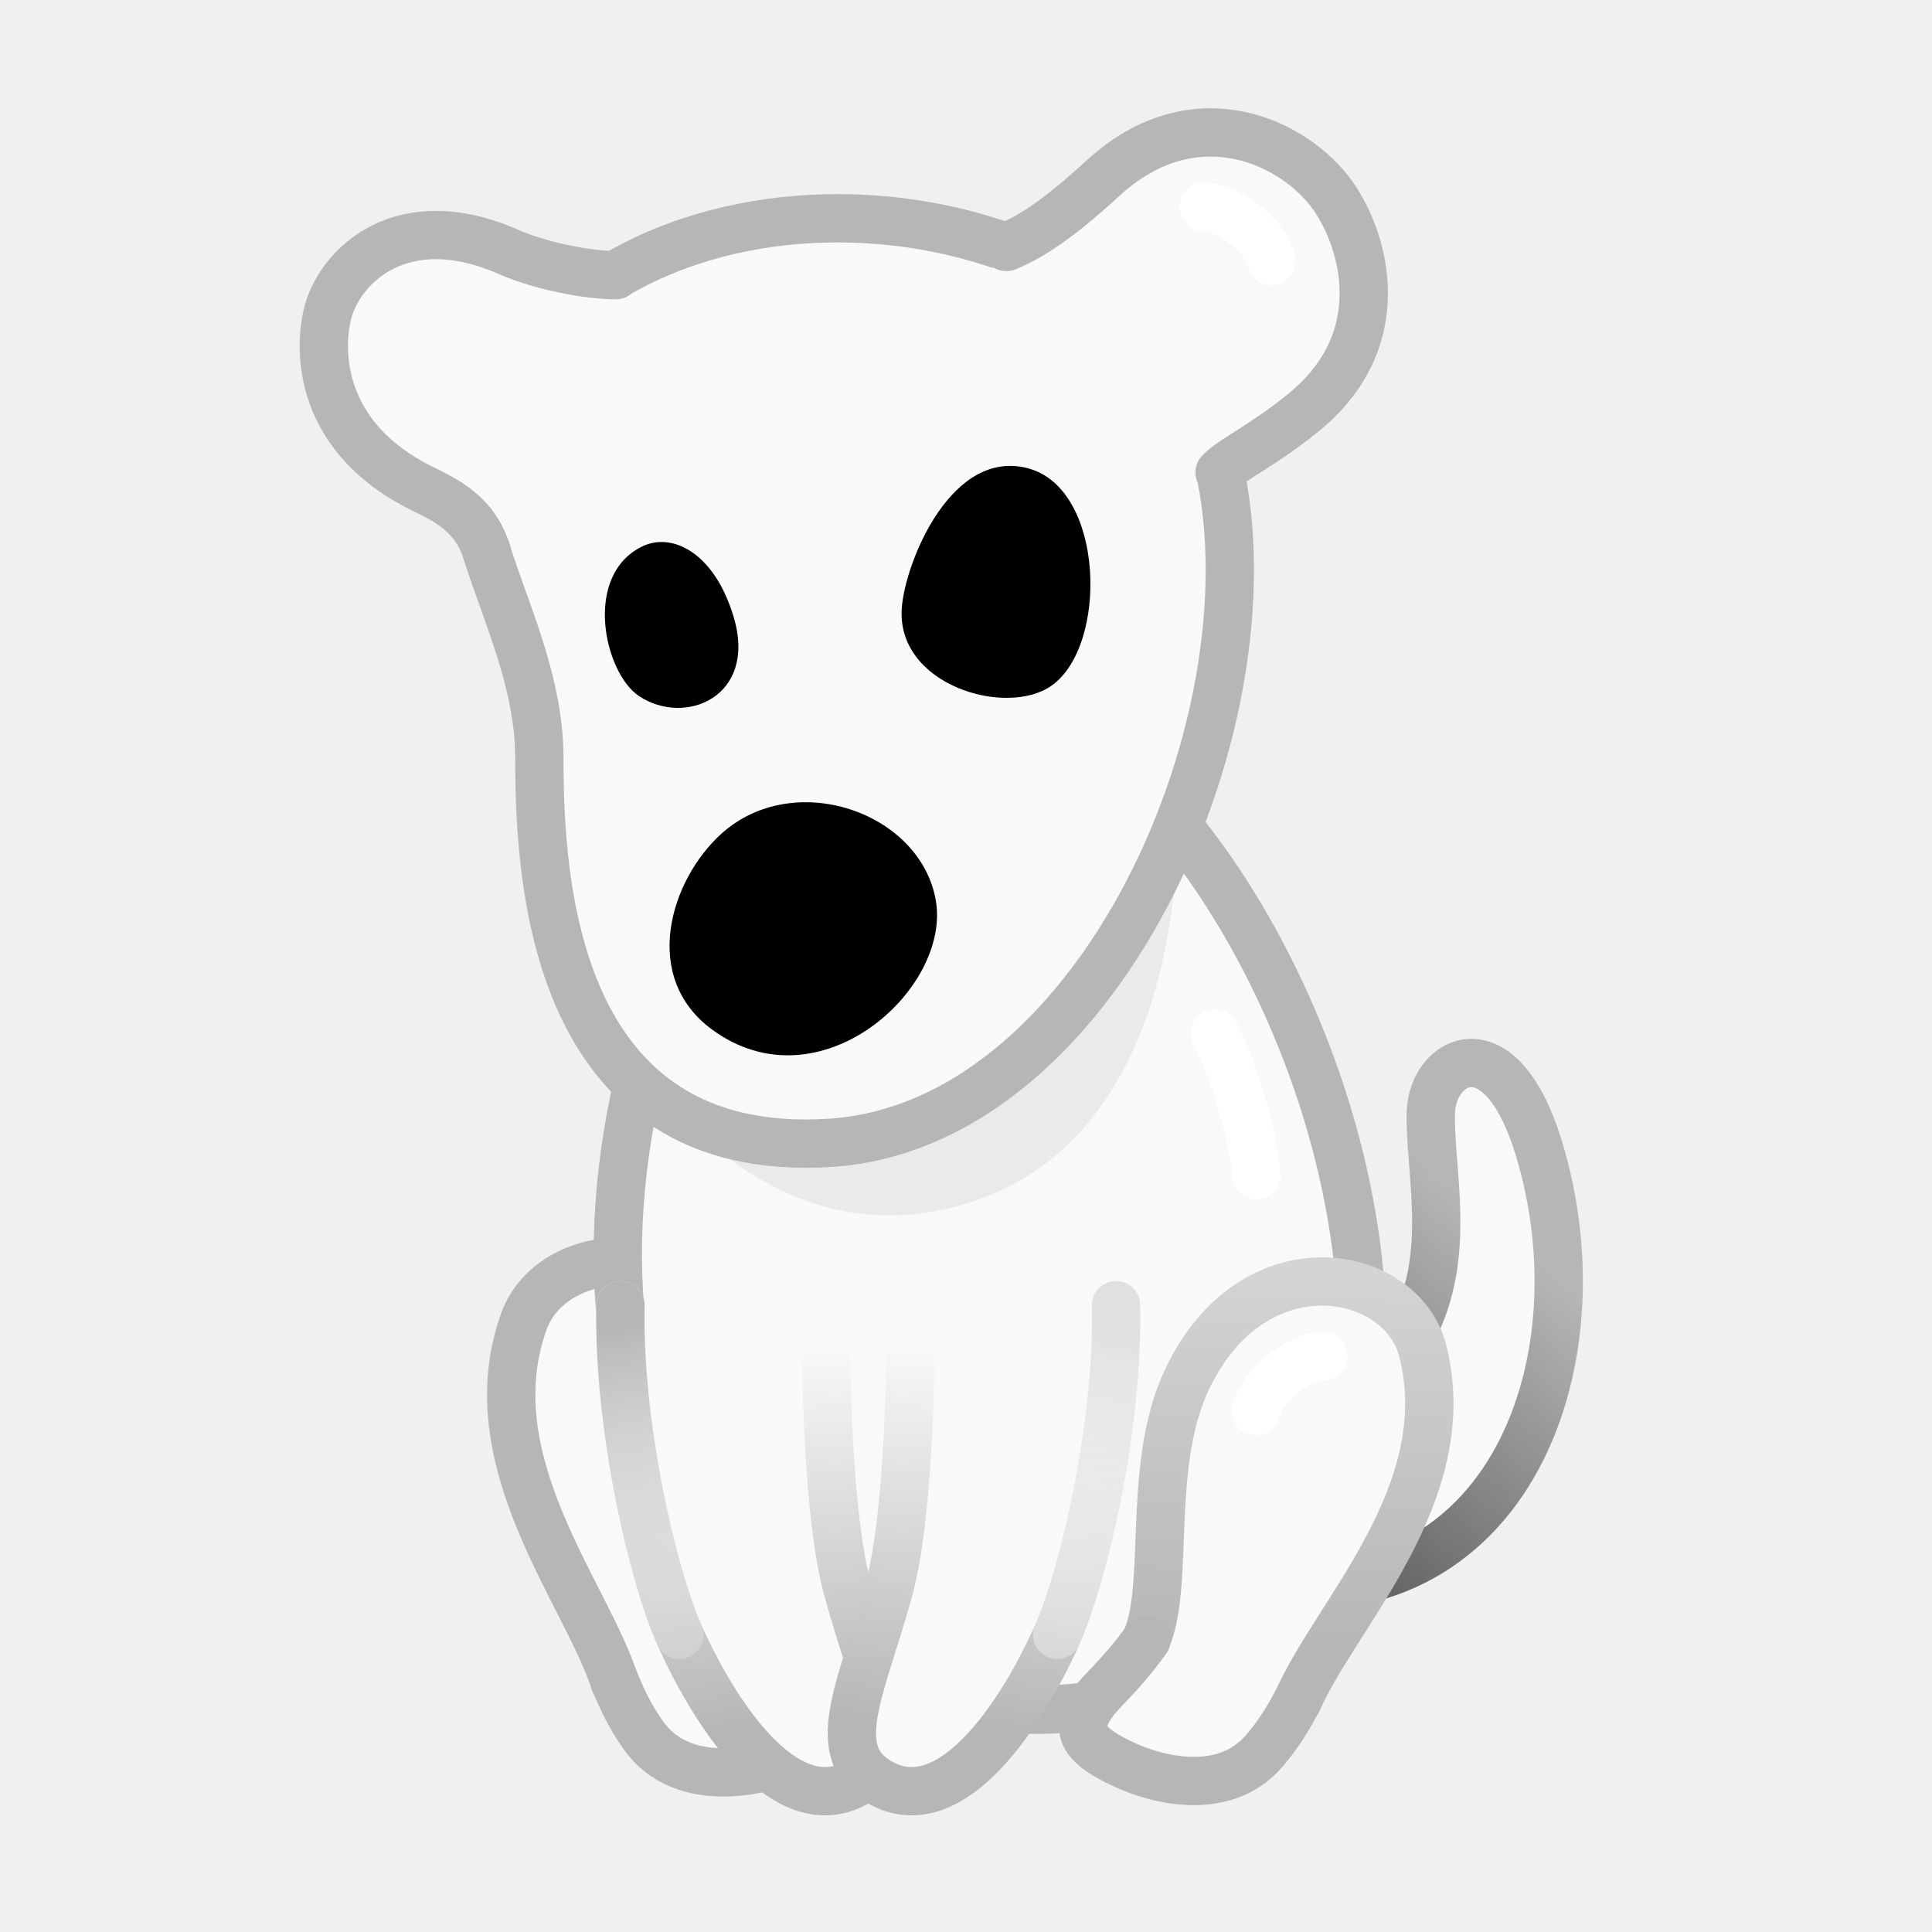
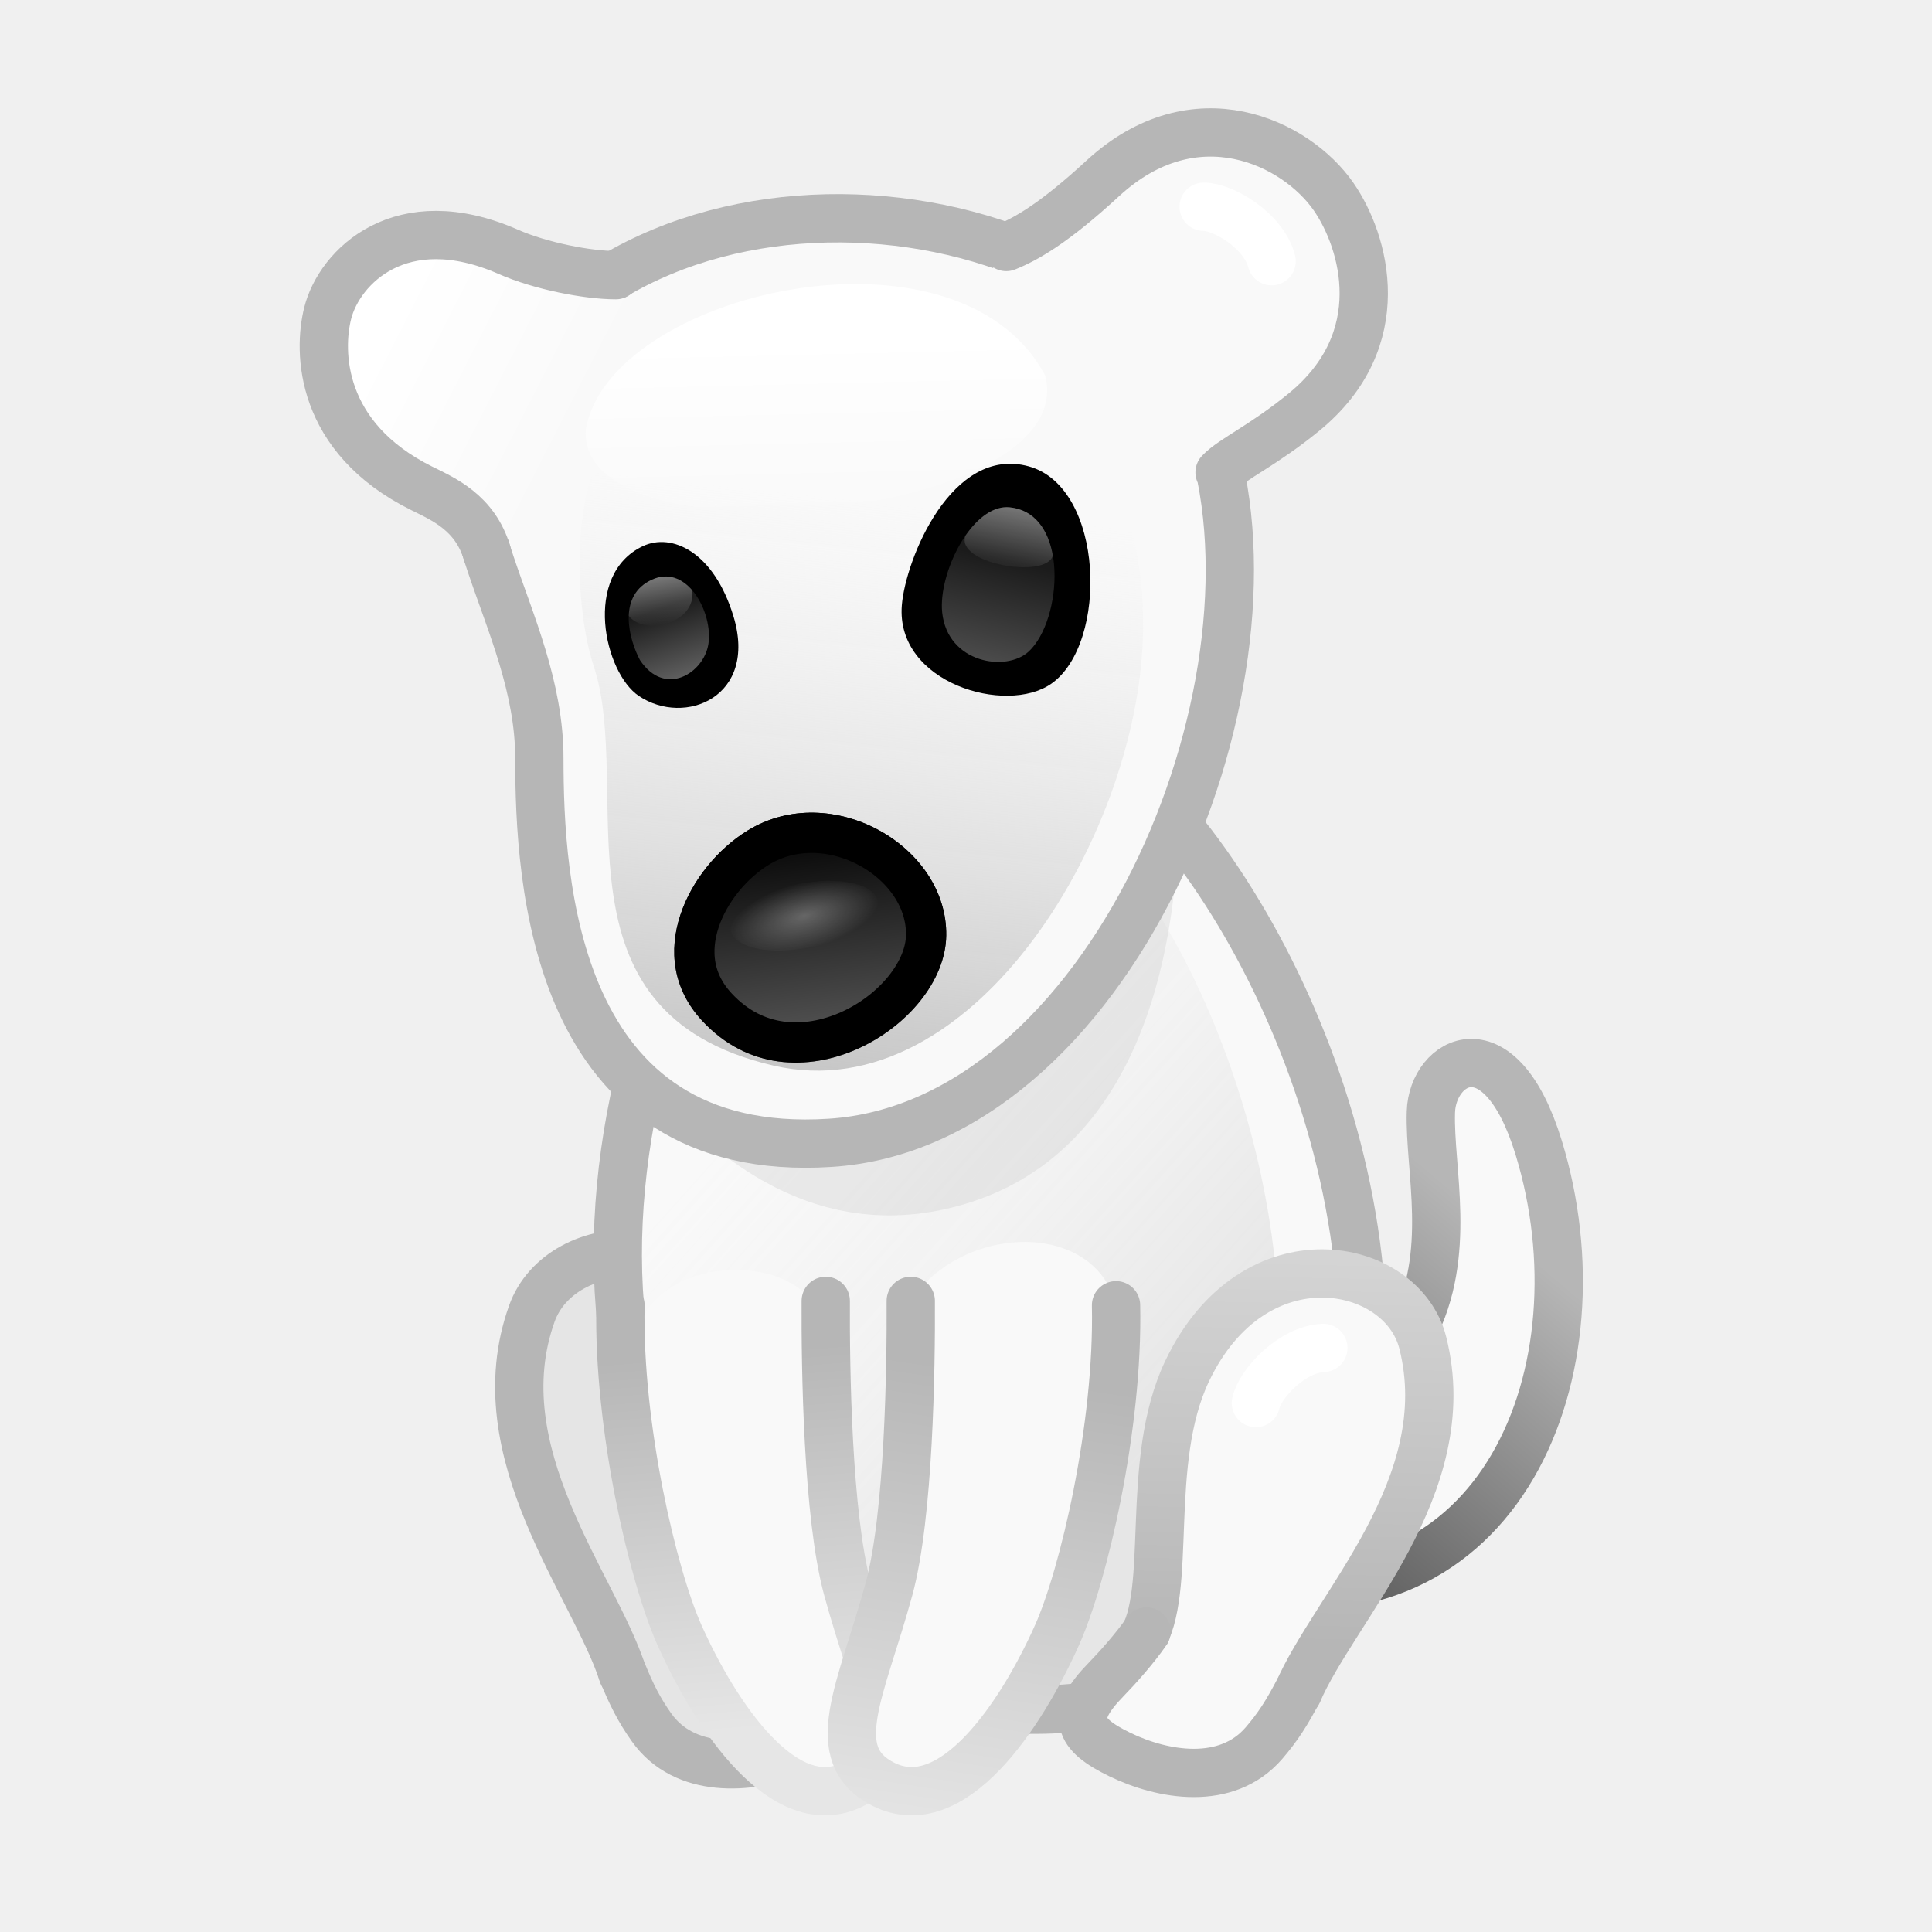
<svg xmlns="http://www.w3.org/2000/svg" width="240" height="240" viewBox="0 0 240 240" fill="none">
-   <path d="M77.788 211.175C64.551 191.867 60.823 173.824 65.074 164.166C69.324 154.508 86.172 152.311 92.757 170.419C97.074 182.292 92.591 195.535 96.16 203.64C99.257 210.672 82.288 215.175 77.788 211.175Z" fill="#F9F9F9" />
-   <path d="M76.366 208.971C72.866 197.971 58.867 181.471 65.073 164.166C68.636 154.233 87.277 152.364 93.862 170.471C98.18 182.345 92.866 197.971 96.366 204.471" stroke-width="6" stroke-linecap="round" stroke="#B6B6B6" />
-   <path d="M97.599 218.712C103.121 216.665 104.184 214.553 100.243 209.635C98.955 208.029 97.602 205.843 96.357 203.601C92.432 204.931 82.839 207.606 75.872 207.67C77.032 210.54 78.423 213.443 79.928 215.571C84.051 221.403 92.076 220.759 97.599 218.712Z" fill="#F9F9F9" />
-   <path d="M95.788 203.175C97.032 205.417 98.954 208.029 100.242 209.635C104.184 214.553 103.121 216.665 97.598 218.712C92.075 220.759 84.05 221.403 79.927 215.571C78.423 213.443 77.448 211.545 76.288 208.675" stroke-width="6" stroke-linecap="round" stroke="#B6B6B6" />
+   <path d="M78.788 210.175C65.551 190.867 61.823 172.824 66.074 163.166C70.324 153.508 87.172 151.311 93.757 169.419C98.074 181.292 93.591 194.535 97.16 202.64C100.257 209.672 83.288 214.175 78.788 210.175Z" fill="#E5E5E5" />
+   <path d="M77.366 207.971C73.866 196.971 59.867 180.471 66.073 163.166C69.636 153.233 88.277 151.364 94.862 169.471C99.18 181.345 93.866 196.971 97.366 203.471" stroke-width="6" stroke-linecap="round" stroke="#B6B6B6" />
+   <path d="M98.599 217.712C104.121 215.665 105.184 213.553 101.243 208.635C99.955 207.029 98.602 204.843 97.357 202.601C93.432 203.931 83.839 206.606 76.872 206.67C78.032 209.54 79.423 212.443 80.928 214.571C85.051 220.403 93.076 219.759 98.599 217.712Z" fill="#E5E5E5" />
+   <path d="M96.788 202.175C98.032 204.417 99.954 207.029 101.242 208.635C105.184 213.553 104.121 215.665 98.598 217.712C93.075 219.759 85.05 220.403 80.927 214.571C79.423 212.443 78.448 210.545 77.288 207.675" stroke-width="6" stroke-linecap="round" stroke="#B6B6B6" />
  <path d="M177.75 138.125C177.525 145.283 180.485 155.783 175.485 165.283C170.789 174.205 159.236 176.068 153.786 176.783L153.786 196.243C186.625 202.689 199.525 169.992 191.147 142.589C186.352 126.906 177.952 131.66 177.75 138.125Z" fill="#F9F9F9" stroke-width="6" stroke-linecap="round" stroke="url(#paint0_linear_116_3302)" />
  <path d="M163.806 195.218C178.932 158.86 159.802 114.921 141.166 97.012C124.4 80.901 104.183 85.597 94.625 99.23C69.696 134.789 65 200.288 118.99 211.435C137.786 215.315 158.97 206.841 163.806 195.218Z" fill="#F9F9F9" />
-   <path d="M150.928 128.356C152.206 130.505 155.562 139.516 156.072 146.007" stroke-width="6" stroke-linecap="round" stroke="white" />
+   <path d="M156 188C165.4 156.039 150.437 116.798 134.671 101.647C120.486 88.017 103.383 91.99 95.297 103.523C74.206 133.606 67.805 206.584 114 213C132 215.5 151 205 156 188Z" fill="url(#paint1_linear_116_3302)" fill-opacity="0.2" />
  <path d="M141.166 97.012C124.4 80.901 104.183 85.597 94.625 99.23C87.847 108.899 82.564 120.781 79.55 133.182C85.2 140.015 98.182 154.519 117.5 150.182C142 144.682 146.081 117.348 146.371 102.682C144.651 100.583 142.906 98.684 141.166 97.012Z" fill="black" fill-opacity="0.06" />
  <path d="M141.166 97.012C159.802 114.921 178.932 158.86 163.806 195.218C158.97 206.841 137.786 215.315 118.99 211.435C65 200.288 69.696 134.789 94.625 99.23C104.183 85.597 124.4 80.901 141.166 97.012Z" stroke-width="6" stroke-linecap="round" stroke="#B6B6B6" />
-   <path d="M105.939 221.669C113.352 217.972 108.688 209.915 105.28 197.393C102.787 188.233 102.535 169.858 102.577 161.602C97.393 162.611 85.035 164.133 77.077 162.145C76.754 177.252 81.128 195.782 84.392 203.083C88.935 213.245 97.442 225.907 105.939 221.669Z" fill="#F9F9F9" />
-   <path d="M102.577 161.602C102.535 169.858 102.787 188.233 105.28 197.393C108.688 209.915 113.352 217.972 105.939 221.669C97.442 225.907 88.935 213.245 84.392 203.083C81.128 195.782 76.754 177.252 77.077 162.145" stroke-width="6" stroke-linecap="round" stroke="url(#paint1_linear_116_3302)" />
-   <path d="M84.392 203.083C81.128 195.782 76.754 177.252 77.077 162.145" stroke-width="6" stroke-linecap="round" stroke="url(#paint2_linear_116_3302)" />
  <path d="M67 94.182C67 76.682 52.773 62.463 61.372 49.213C81 15.182 141 23.182 150.563 54.646C160.126 86.111 137.629 139.757 103.131 141.965C68.634 144.174 67 109.215 67 94.182Z" fill="#F9F9F9" />
  <path d="M61.372 49.213C52.773 62.463 67 76.682 67 94.182C67 109.215 68.634 144.174 103.131 141.965C137.629 139.757 160.126 86.111 150.563 54.646C141 23.182 81 15.182 61.372 49.213Z" stroke-width="6" stroke-linecap="round" stroke="#B6B6B6" />
-   <path d="M89.591 103.59C83.228 109.363 79.605 121.352 88.411 127.861C101.743 137.717 118.148 122.919 116.253 111.879C114.358 100.84 98.59 95.426 89.591 103.59Z" fill="black" />
-   <path d="M127.794 58.198C118.236 55.564 112.485 69.736 112.029 75.452C111.259 85.109 125.003 89.138 130.616 85.183C137.702 80.193 137.215 60.795 127.794 58.198Z" fill="black" />
-   <path d="M91.115 76.561C88.681 68.538 83.439 66.131 79.826 67.859C72.368 71.426 75.039 83.56 79.37 86.461C85.069 90.277 94.158 86.59 91.115 76.561Z" fill="black" />
  <path d="M165.673 24.442C170.76 33.853 166.4 46.174 158.152 52.1C152.795 56.002 148.217 60.387 146.598 62.092L122.585 33.775C125.466 31.854 130.594 29.078 136.982 22.166C147.559 10.721 160.585 15.032 165.673 24.442Z" fill="#F9F9F9" />
  <path d="M149.525 25.682C152 25.682 157 28.682 157.965 32.446" stroke-width="6" stroke-linecap="round" stroke="white" />
  <path d="M151.5 58.682C153.119 56.977 156.872 55.379 162.001 51.182C173.001 42.182 169.538 30.032 165.674 24.442C161 17.682 148.441 11.603 136.984 22.166C131.001 27.682 127.5 29.682 125 30.682" stroke-width="6" stroke-linecap="round" stroke="#B6B6B6" />
-   <path d="M52.392 60.668C58.769 63.83 63.156 66.307 65.787 69.786L80.864 37.312C76.225 37.312 71.586 34.992 63.156 31.29C49.794 25.421 42.518 32.25 40.711 38.889C38.878 45.629 39.637 54.343 52.392 60.668Z" fill="#F9F9F9" />
+   <path d="M52.392 60.668C58.769 63.83 63.156 66.307 65.787 69.786L80.864 37.312C76.225 37.312 71.586 34.992 63.156 31.29C49.794 25.421 42.518 32.25 40.711 38.889C38.878 45.629 39.637 54.343 52.392 60.668Z" fill="url(#paint2_linear_116_3302)" />
  <path d="M76.5 34.182C73 34.182 67.156 33.047 63.157 31.29C49.794 25.421 42.163 33.155 40.712 38.889C39.5 43.682 39.638 54.343 52.393 60.668C55.12 62.02 59.001 63.682 60.501 68.682" stroke-width="6" stroke-linecap="round" stroke="#B6B6B6" />
-   <path d="M109.776 221.669C102.363 217.972 107.028 209.915 110.436 197.393C112.928 188.233 113.18 169.858 113.138 161.602C118.322 162.611 130.68 164.133 138.638 162.145C138.961 177.252 134.588 195.782 131.323 203.083C126.781 213.245 118.273 225.907 109.776 221.669Z" fill="#F9F9F9" />
-   <path d="M113.138 161.602C113.18 169.858 112.928 188.233 110.436 197.393C107.028 209.915 102.363 217.972 109.776 221.669C118.273 225.907 126.781 213.245 131.323 203.083C134.588 195.782 138.961 177.252 138.638 162.145" stroke-width="6" stroke-linecap="round" stroke="url(#paint3_linear_116_3302)" />
-   <path d="M131.323 203.083C134.587 195.782 138.961 177.252 138.638 162.145" stroke-width="6" stroke-linecap="round" stroke="url(#paint4_linear_116_3302)" />
-   <path d="M159.568 213.366C174.599 195.419 180.043 177.818 176.74 167.796C173.437 157.774 156.878 153.969 148.584 171.361C143.146 182.764 146.336 196.376 142.005 204.101C138.247 210.803 154.705 216.915 159.568 213.366Z" fill="#F9F9F9" />
-   <path d="M156.012 175.289C156.529 172.868 160.507 168.605 164.39 168.447" stroke-width="6" stroke-linecap="round" stroke="white" />
-   <path d="M161.195 211.309C165.736 200.697 181.256 185.618 176.74 167.796C174.149 157.567 155.773 153.915 147.479 171.307C142.041 182.71 145.828 198.775 141.72 204.909" stroke-width="6" stroke-linecap="round" stroke="url(#paint5_linear_116_3302)" />
-   <path d="M139.125 218.965C133.825 216.397 132.969 214.193 137.365 209.676C138.801 208.201 140.358 206.156 141.812 204.043C145.592 205.744 154.883 209.329 161.812 210.062C160.382 212.807 158.718 215.562 157.016 217.536C152.352 222.945 144.426 221.533 139.125 218.965Z" fill="#F9F9F9" />
-   <path d="M142.42 203.674C140.966 205.786 138.802 208.201 137.365 209.676C132.97 214.193 133.825 216.397 139.125 218.965C144.426 221.533 152.352 222.945 157.016 217.536C158.718 215.562 159.871 213.767 161.301 211.021" stroke-width="6" stroke-linecap="round" stroke="#B6B6B6" />
+   <path d="M90.11 42.766C68.626 47.406 71.022 74.531 73.739 82.703C78.87 98.138 67.552 125.759 96.079 132.369C121.041 138.153 142 102.921 142 77.709C142 51.532 123.936 35.462 90.11 42.766Z" fill="url(#paint3_linear_116_3302)" />
+   <path d="M72.759 53.439C75.48 36.432 118.901 26.157 129.836 46.648C134.451 64.495 71.878 70.54 72.759 53.439Z" fill="url(#paint4_linear_116_3302)" />
+   <path d="M92.87 103.176C85.551 107.677 79.78 118.792 87.235 126.813C98.522 138.958 117.374 127.437 117.546 116.238C117.719 105.038 103.219 96.81 92.87 103.176Z" fill="url(#paint5_linear_116_3302)" />
+   <ellipse opacity="0.3" cx="99.908" cy="113.76" rx="9.301" ry="4.004" transform="rotate(-11.3823 99.9084 113.76)" fill="url(#paint6_radial_116_3302)" />
+   <mask id="stroke0_116_3302" fill="white">
+     <path d="M92.87 103.176C85.551 107.677 79.78 118.792 87.235 126.813C98.522 138.958 117.374 127.437 117.546 116.238C117.719 105.038 103.219 96.81 92.87 103.176Z" />
+   </mask>
+   <path d="M87.235 126.813C79.78 118.792 85.551 107.677 92.87 103.176C103.219 96.81 117.719 105.038 117.546 116.238C117.374 127.437 98.522 138.958 87.235 126.813Z" stroke-width="10" stroke-linecap="round" stroke="black" mask="url(#stroke0_116_3302)" />
+   <path d="M105.939 221.669C113.352 217.972 108.688 209.916 105.28 197.393C102.787 188.233 102.458 172.756 102.5 164.5C99.5 155 82.5 156 79.5 164.5C79.177 179.607 81.127 195.782 84.392 203.084C88.934 213.245 97.442 225.908 105.939 221.669Z" fill="#F9F9F9" />
+   <path d="M102.577 161.603C102.535 169.858 102.787 188.233 105.28 197.393C108.688 209.916 113.352 217.972 105.939 221.669C97.442 225.907 88.935 213.245 84.392 203.083C81.128 195.782 76.754 177.252 77.077 162.145" stroke-width="6" stroke-linecap="round" stroke="url(#paint7_linear_116_3302)" />
+   <path d="M109.777 221.67C102.364 217.972 107.028 209.916 110.436 197.393C112.929 188.234 113.181 169.859 113.138 161.603C119.5 152 136 151.5 138.639 162.146C138.962 177.253 134.588 195.782 131.324 203.084C126.781 213.246 118.273 225.908 109.777 221.67Z" fill="#F9F9F9" />
+   <path d="M113.138 161.603C113.18 169.858 112.928 188.233 110.436 197.393C107.028 209.916 102.363 217.972 109.776 221.669C118.273 225.907 126.781 213.245 131.323 203.083C134.588 195.782 138.961 177.252 138.638 162.145" stroke-width="6" stroke-linecap="round" stroke="url(#paint8_linear_116_3302)" />
+   <path d="M159.568 212.366C174.599 194.419 180.043 176.818 176.74 166.796C173.437 156.774 156.878 152.969 148.584 170.361C143.146 181.764 146.336 195.376 142.005 203.101C138.247 209.803 154.705 215.915 159.568 212.366Z" fill="#F9F9F9" />
+   <path d="M156.012 174.289C156.529 171.868 160.507 167.605 164.39 167.447" stroke-width="6" stroke-linecap="round" stroke="white" />
+   <path d="M161.195 210.309C165.736 199.697 181.256 184.618 176.74 166.796C174.149 156.567 155.773 152.915 147.479 170.307C142.041 181.71 145.828 197.775 141.72 203.909" stroke-width="6" stroke-linecap="round" stroke="url(#paint9_linear_116_3302)" />
+   <path d="M139.125 217.965C133.825 215.397 132.969 213.193 137.365 208.676C138.801 207.201 140.358 205.156 141.812 203.043C145.592 204.744 154.883 208.329 161.812 209.062C160.382 211.807 158.718 214.562 157.016 216.536C152.352 221.945 144.426 220.533 139.125 217.965Z" fill="#F9F9F9" />
+   <path d="M142.42 202.674C140.966 204.786 138.802 207.201 137.365 208.676C132.97 213.193 133.825 215.397 139.125 217.965C144.426 220.533 152.352 221.945 157.016 216.536C158.718 214.562 159.871 212.767 161.301 210.021" stroke-width="6" stroke-linecap="round" stroke="#B6B6B6" />
+   <path d="M127.794 57.934C118.236 55.3 112.485 69.472 112.029 75.188C111.259 84.844 125.003 88.873 130.616 84.919C137.702 79.928 137.215 60.53 127.794 57.934Z" fill="black" />
+   <path d="M125.448 63.02C120.779 62.535 116.518 71.188 117.044 76.097C117.719 82.393 125 83.506 127.782 80.94C131.984 77.066 132.895 63.792 125.448 63.02Z" fill="url(#paint10_linear_116_3302)" />
+   <path opacity="0.5" d="M125.447 63.02C123.421 62.809 121.471 64.321 119.956 66.5C118.5 70 130 72 130.786 69C130.234 65.881 128.58 63.344 125.447 63.02Z" fill="url(#paint11_linear_116_3302)" />
+   <path d="M91.115 76.561C88.681 68.538 83.439 66.131 79.826 67.859C72.368 71.426 75.039 83.56 79.37 86.461C85.069 90.277 94.158 86.59 91.115 76.561Z" fill="black" />
+   <path d="M81 72C76.6 74 78.167 79.5 79.5 82C82.6 86.665 87.433 83.621 88 80C88.6 76.165 85.4 70 81 72Z" fill="url(#paint12_linear_116_3302)" />
+   <path opacity="0.5" d="M81 72C78.918 72.946 78.172 74.675 78.105 76.5C80 79 86.5 77.5 86 73.334C84.741 71.864 82.993 71.094 81 72Z" fill="url(#paint13_linear_116_3302)" />
  <defs>
    <linearGradient id="paint0_linear_116_3302" x1="181.701" y1="148.866" x2="146.315" y2="190.657" gradientUnits="userSpaceOnUse">
      <stop stop-color="#B6B6B6" />
      <stop offset="1" stop-color="#505050" />
    </linearGradient>
-     <linearGradient id="paint1_linear_116_3302" x1="99.749" y1="214.391" x2="96.025" y2="167.523" gradientUnits="userSpaceOnUse">
-       <stop stop-color="#B6B6B6" />
-       <stop offset="1" stop-color="#F9F9F9" />
+     <linearGradient id="paint1_linear_116_3302" x1="96" y1="135" x2="144.5" y2="178.5" gradientUnits="userSpaceOnUse">
+       <stop stop-color="#C7C7C7" stop-opacity="0" />
+       <stop offset="1" stop-color="#9A9A9A" />
    </linearGradient>
-     <linearGradient id="paint2_linear_116_3302" x1="93.161" y1="213.017" x2="83.405" y2="163.671" gradientUnits="userSpaceOnUse">
-       <stop stop-color="white" stop-opacity="0.1" />
+     <linearGradient id="paint2_linear_116_3302" x1="73" y1="51" x2="48.5" y2="38.5" gradientUnits="userSpaceOnUse">
+       <stop stop-color="#F9F9F9" />
+       <stop offset="1" stop-color="white" />
+     </linearGradient>
+     <linearGradient id="paint3_linear_116_3302" x1="107.507" y1="62.214" x2="99.775" y2="134.296" gradientUnits="userSpaceOnUse">
+       <stop stop-color="#E5E5E5" stop-opacity="0" />
+       <stop offset="1" stop-color="#C5C5C5" />
+     </linearGradient>
+     <linearGradient id="paint4_linear_116_3302" x1="103.883" y1="42.113" x2="104.401" y2="64.183" gradientUnits="userSpaceOnUse">
+       <stop stop-color="white" />
+       <stop offset="1" stop-color="white" stop-opacity="0" />
+     </linearGradient>
+     <linearGradient id="paint5_linear_116_3302" x1="97" y1="102" x2="101" y2="135" gradientUnits="userSpaceOnUse">
+       <stop />
+       <stop offset="1" stop-color="#666666" />
+     </linearGradient>
+     <radialGradient id="paint6_radial_116_3302" cx="0" cy="0" r="1" gradientTransform="matrix(0.540701 4.1066 -9.54069 0.712748 99.9084 113.76)" gradientUnits="userSpaceOnUse">
+       <stop stop-color="white" />
+       <stop offset="1" stop-color="white" stop-opacity="0" />
+     </radialGradient>
+     <linearGradient id="paint7_linear_116_3302" x1="99.749" y1="214.392" x2="96.025" y2="167.523" gradientUnits="userSpaceOnUse">
+       <stop stop-color="#E6E6E6" />
      <stop offset="1" stop-color="#B6B6B6" />
    </linearGradient>
-     <linearGradient id="paint3_linear_116_3302" x1="115.967" y1="214.391" x2="119.691" y2="167.523" gradientUnits="userSpaceOnUse">
-       <stop stop-color="#B6B6B6" />
-       <stop offset="1" stop-color="#F9F9F9" />
+     <linearGradient id="paint8_linear_116_3302" x1="115.5" y1="229" x2="124.5" y2="170.5" gradientUnits="userSpaceOnUse">
+       <stop stop-color="#E6E6E6" />
+       <stop offset="1" stop-color="#B6B6B6" />
    </linearGradient>
-     <linearGradient id="paint4_linear_116_3302" x1="122.555" y1="213.017" x2="132.311" y2="163.671" gradientUnits="userSpaceOnUse">
-       <stop stop-color="white" stop-opacity="0.23" />
-       <stop offset="1" stop-color="#E0E0E0" />
-     </linearGradient>
-     <linearGradient id="paint5_linear_116_3302" x1="154.5" y1="205.182" x2="155.5" y2="157.182" gradientUnits="userSpaceOnUse">
+     <linearGradient id="paint9_linear_116_3302" x1="154.5" y1="204.182" x2="155.5" y2="156.182" gradientUnits="userSpaceOnUse">
      <stop stop-color="#B6B6B6" />
      <stop offset="1" stop-color="#D4D4D4" />
    </linearGradient>
+     <linearGradient id="paint10_linear_116_3302" x1="125" y1="69.5" x2="120" y2="92.5" gradientUnits="userSpaceOnUse">
+       <stop stop-color="#1B1B1B" />
+       <stop offset="1" stop-color="#737373" />
+     </linearGradient>
+     <linearGradient id="paint11_linear_116_3302" x1="126.5" y1="61" x2="124.5" y2="71" gradientUnits="userSpaceOnUse">
+       <stop stop-color="white" />
+       <stop offset="1" stop-color="white" stop-opacity="0" />
+     </linearGradient>
+     <linearGradient id="paint12_linear_116_3302" x1="82.5" y1="75.5" x2="86.318" y2="86.388" gradientUnits="userSpaceOnUse">
+       <stop stop-color="#1B1B1B" />
+       <stop offset="1" stop-color="#737373" />
+     </linearGradient>
+     <linearGradient id="paint13_linear_116_3302" x1="81" y1="70.5" x2="82.164" y2="77.555" gradientUnits="userSpaceOnUse">
+       <stop stop-color="white" />
+       <stop offset="1" stop-color="white" stop-opacity="0" />
+     </linearGradient>
  </defs>
</svg>
